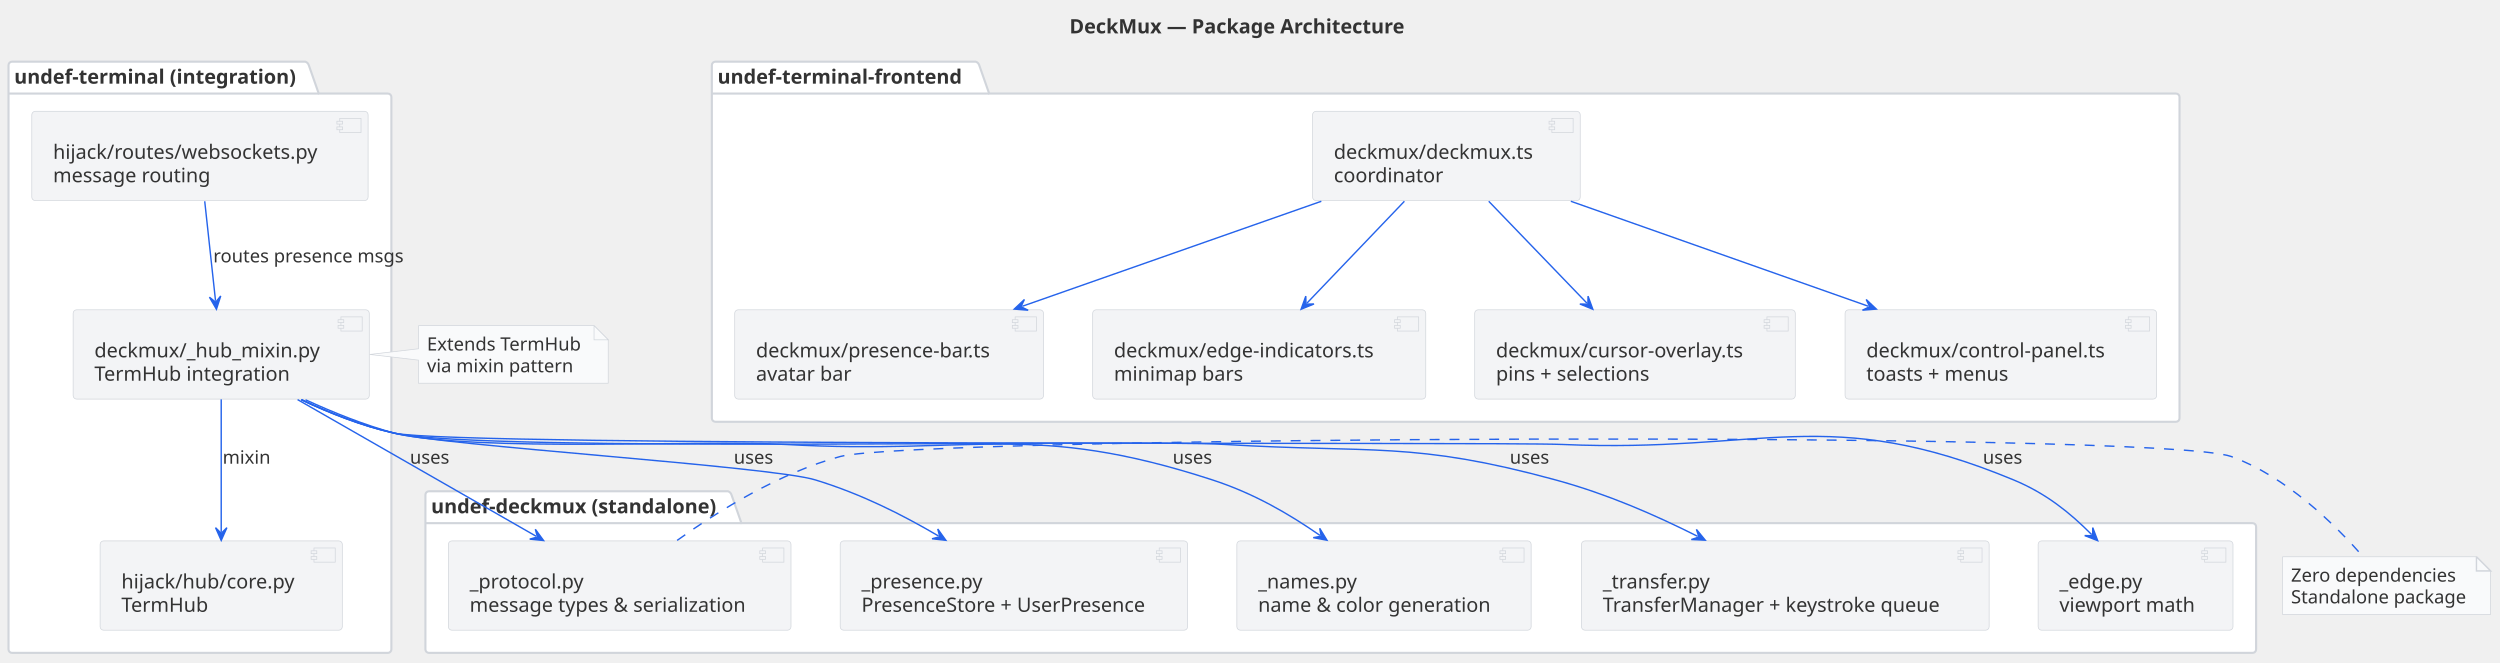
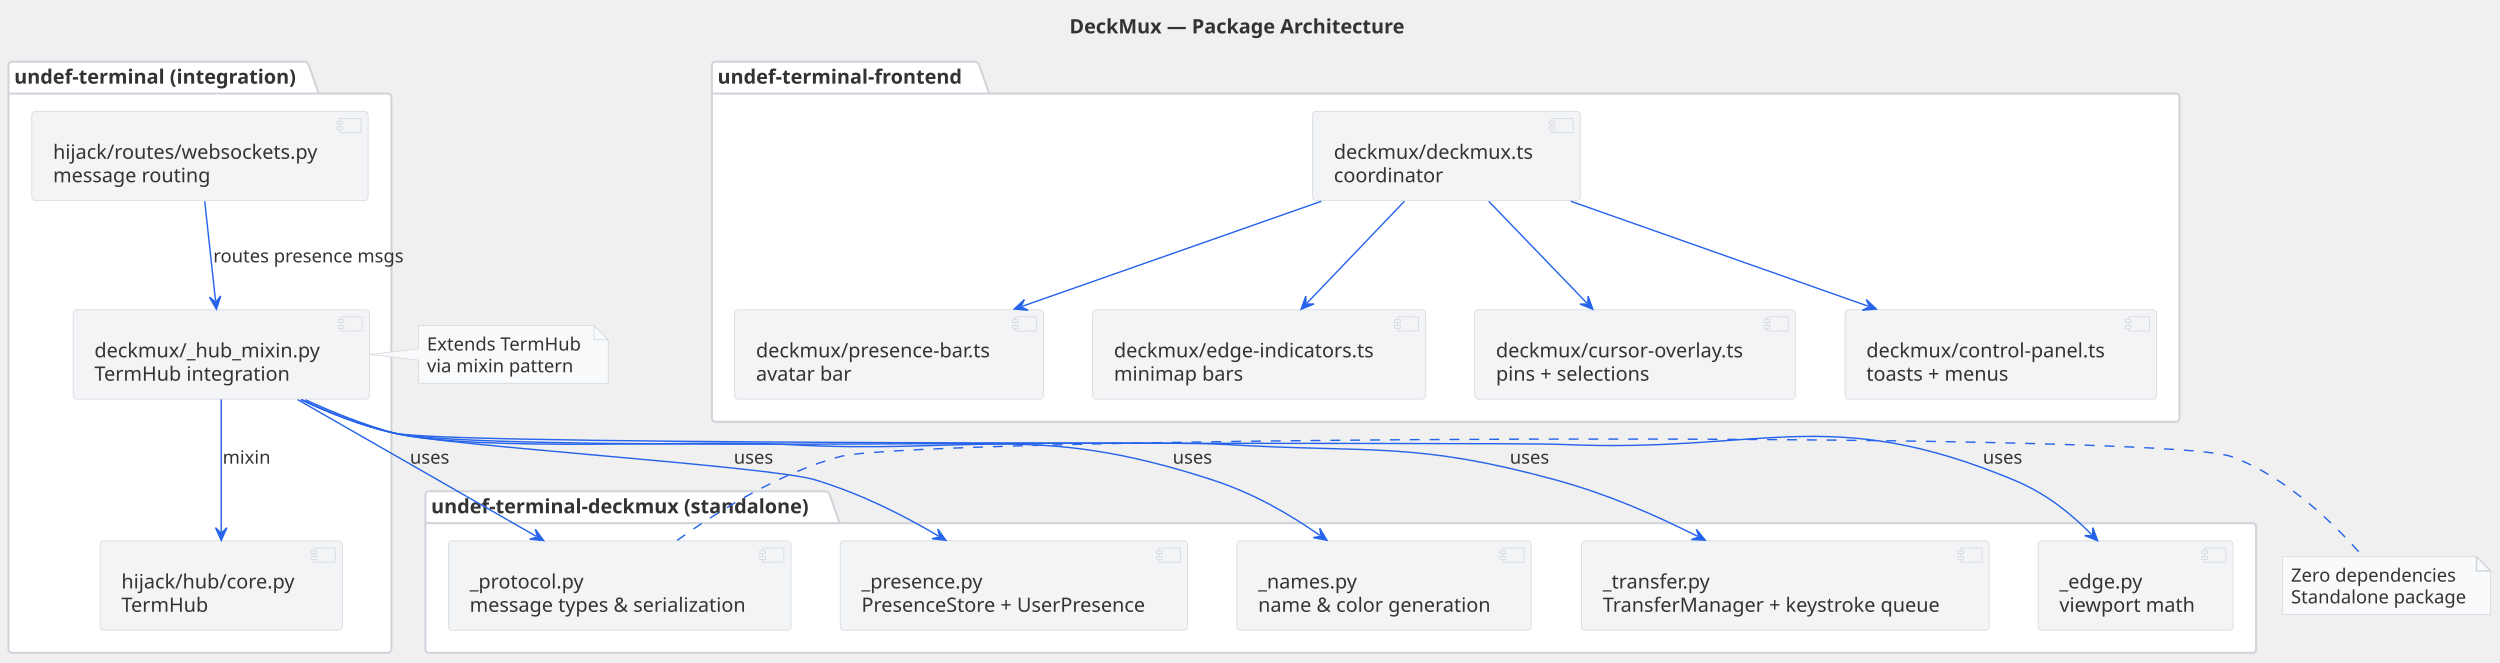
<svg xmlns="http://www.w3.org/2000/svg" contentStyleType="text/css" data-diagram-type="DESCRIPTION" height="467px" preserveAspectRatio="none" style="width:1763px;height:467px;background:#FFFFFF;" version="1.1" viewBox="0 0 1763 467" width="1763px" zoomAndPan="magnify">
  <defs />
  <g>
    <g class="title" data-source-line="4">
      <text fill="#333333" font-family="sans-serif" font-size="14" font-weight="bold" lengthAdjust="spacing" textLength="241.062" x="754.166" y="23.535">DeckMux — Package Architecture</text>
    </g>
-     <g class="cluster" data-qualified-name="undef-deckmux .standalone." data-source-line="16" id="ent0002">
-       <path d="M302.5,346.438 L513.35,346.438 A3.75,3.75 0 0 1 515.85,348.938 L522.85,368.927 L1588.5,368.927 A2.5,2.5 0 0 1 1591,371.427 L1591,457.918 A2.5,2.5 0 0 1 1588.5,460.418 L302.5,460.418 A2.5,2.5 0 0 1 300,457.918 L300,348.938 A2.5,2.5 0 0 1 302.5,346.438" fill="#FFFFFF" style="stroke:#D1D5DB;stroke-width:1.5;" />
-       <line style="stroke:#D1D5DB;stroke-width:1.5;" x1="300" x2="522.85" y1="368.927" y2="368.927" />
-       <text fill="#333333" font-family="sans-serif" font-size="14" font-weight="bold" lengthAdjust="spacing" textLength="209.85" x="304" y="361.973">undef-deckmux (standalone)</text>
+     <g class="cluster" data-qualified-name="undef-terminal-deckmux .standalone." data-source-line="16" id="ent0002">
+       <path d="M302.5,346.438 L582.639,346.438 A3.75,3.75 0 0 1 585.139,348.938 L592.139,368.927 L1588.5,368.927 A2.5,2.5 0 0 1 1591,371.427 L1591,457.918 A2.5,2.5 0 0 1 1588.5,460.418 L302.5,460.418 A2.5,2.5 0 0 1 300,457.918 L300,348.938 A2.5,2.5 0 0 1 302.5,346.438" fill="#FFFFFF" style="stroke:#D1D5DB;stroke-width:1.5;" />
+       <line style="stroke:#D1D5DB;stroke-width:1.5;" x1="300" x2="592.139" y1="368.927" y2="368.927" />
+       <text fill="#333333" font-family="sans-serif" font-size="14" font-weight="bold" lengthAdjust="spacing" textLength="279.139" x="304" y="361.973">undef-terminal-deckmux (standalone)</text>
    </g>
    <g class="cluster" data-qualified-name="undef-terminal .integration." data-source-line="24" id="ent0008">
      <path d="M8.5,43.488 L215.269,43.488 A3.75,3.75 0 0 1 217.769,45.988 L224.769,65.977 L273.5,65.977 A2.5,2.5 0 0 1 276,68.477 L276,457.918 A2.5,2.5 0 0 1 273.5,460.418 L8.5,460.418 A2.5,2.5 0 0 1 6,457.918 L6,45.988 A2.5,2.5 0 0 1 8.5,43.488" fill="#FFFFFF" style="stroke:#D1D5DB;stroke-width:1.5;" />
      <line style="stroke:#D1D5DB;stroke-width:1.5;" x1="6" x2="224.769" y1="65.977" y2="65.977" />
      <text fill="#333333" font-family="sans-serif" font-size="14" font-weight="bold" lengthAdjust="spacing" textLength="205.769" x="10" y="59.023">undef-terminal (integration)</text>
    </g>
    <g class="cluster" data-qualified-name="undef-terminal-frontend" data-source-line="30" id="ent0012">
      <path d="M504.5,43.488 L688.054,43.488 A3.75,3.75 0 0 1 690.554,45.988 L697.554,65.977 L1534.5,65.977 A2.5,2.5 0 0 1 1537,68.477 L1537,294.938 A2.5,2.5 0 0 1 1534.5,297.438 L504.5,297.438 A2.5,2.5 0 0 1 502,294.938 L502,45.988 A2.5,2.5 0 0 1 504.5,43.488" fill="#FFFFFF" style="stroke:#D1D5DB;stroke-width:1.5;" />
      <line style="stroke:#D1D5DB;stroke-width:1.5;" x1="502" x2="697.554" y1="65.977" y2="65.977" />
      <text fill="#333333" font-family="sans-serif" font-size="14" font-weight="bold" lengthAdjust="spacing" textLength="182.554" x="506" y="59.023">undef-terminal-frontend</text>
    </g>
-     <g class="entity" data-qualified-name="undef-deckmux .standalone..PROTO" data-source-line="17" id="ent0003">
+     <g class="entity" data-qualified-name="undef-terminal-deckmux .standalone..PROTO" data-source-line="17" id="ent0003">
      <rect fill="#F3F4F6" height="62.977" rx="2.5" ry="2.5" style="stroke:#D1D5DB;stroke-width:0.5;" width="241.619" x="316.19" y="381.438" />
      <rect fill="#F3F4F6" height="10" style="stroke:#D1D5DB;stroke-width:0.5;" width="15" x="537.809" y="386.438" />
      <rect fill="#F3F4F6" height="2" style="stroke:#D1D5DB;stroke-width:0.5;" width="4" x="535.809" y="388.438" />
      <rect fill="#F3F4F6" height="2" style="stroke:#D1D5DB;stroke-width:0.5;" width="4" x="535.809" y="392.438" />
      <text fill="#333333" font-family="sans-serif" font-size="14" lengthAdjust="spacing" textLength="84.349" x="331.19" y="414.973">_protocol.py</text>
      <text fill="#333333" font-family="sans-serif" font-size="14" lengthAdjust="spacing" textLength="201.619" x="331.19" y="431.462">message types &amp; serialization</text>
    </g>
-     <g class="entity" data-qualified-name="undef-deckmux .standalone..PRESENCE" data-source-line="18" id="ent0004">
+     <g class="entity" data-qualified-name="undef-terminal-deckmux .standalone..PRESENCE" data-source-line="18" id="ent0004">
      <rect fill="#F3F4F6" height="62.977" rx="2.5" ry="2.5" style="stroke:#D1D5DB;stroke-width:0.5;" width="244.982" x="592.51" y="381.438" />
      <rect fill="#F3F4F6" height="10" style="stroke:#D1D5DB;stroke-width:0.5;" width="15" x="817.492" y="386.438" />
      <rect fill="#F3F4F6" height="2" style="stroke:#D1D5DB;stroke-width:0.5;" width="4" x="815.492" y="388.438" />
      <rect fill="#F3F4F6" height="2" style="stroke:#D1D5DB;stroke-width:0.5;" width="4" x="815.492" y="392.438" />
      <text fill="#333333" font-family="sans-serif" font-size="14" lengthAdjust="spacing" textLength="88.491" x="607.51" y="414.973">_presence.py</text>
      <text fill="#333333" font-family="sans-serif" font-size="14" lengthAdjust="spacing" textLength="204.982" x="607.51" y="431.462">PresenceStore + UserPresence</text>
    </g>
-     <g class="entity" data-qualified-name="undef-deckmux .standalone..NAMES" data-source-line="19" id="ent0005">
+     <g class="entity" data-qualified-name="undef-terminal-deckmux .standalone..NAMES" data-source-line="19" id="ent0005">
      <rect fill="#F3F4F6" height="62.977" rx="2.5" ry="2.5" style="stroke:#D1D5DB;stroke-width:0.5;" width="207.535" x="872.23" y="381.438" />
      <rect fill="#F3F4F6" height="10" style="stroke:#D1D5DB;stroke-width:0.5;" width="15" x="1059.765" y="386.438" />
      <rect fill="#F3F4F6" height="2" style="stroke:#D1D5DB;stroke-width:0.5;" width="4" x="1057.765" y="388.438" />
      <rect fill="#F3F4F6" height="2" style="stroke:#D1D5DB;stroke-width:0.5;" width="4" x="1057.765" y="392.438" />
      <text fill="#333333" font-family="sans-serif" font-size="14" lengthAdjust="spacing" textLength="71.982" x="887.23" y="414.973">_names.py</text>
      <text fill="#333333" font-family="sans-serif" font-size="14" lengthAdjust="spacing" textLength="167.535" x="887.23" y="431.462">name &amp; color generation</text>
    </g>
-     <g class="entity" data-qualified-name="undef-deckmux .standalone..XFER" data-source-line="20" id="ent0006">
+     <g class="entity" data-qualified-name="undef-terminal-deckmux .standalone..XFER" data-source-line="20" id="ent0006">
      <rect fill="#F3F4F6" height="62.977" rx="2.5" ry="2.5" style="stroke:#D1D5DB;stroke-width:0.5;" width="287.468" x="1115.27" y="381.438" />
      <rect fill="#F3F4F6" height="10" style="stroke:#D1D5DB;stroke-width:0.5;" width="15" x="1382.738" y="386.438" />
      <rect fill="#F3F4F6" height="2" style="stroke:#D1D5DB;stroke-width:0.5;" width="4" x="1380.738" y="388.438" />
      <rect fill="#F3F4F6" height="2" style="stroke:#D1D5DB;stroke-width:0.5;" width="4" x="1380.738" y="392.438" />
      <text fill="#333333" font-family="sans-serif" font-size="14" lengthAdjust="spacing" textLength="80.753" x="1130.27" y="414.973">_transfer.py</text>
      <text fill="#333333" font-family="sans-serif" font-size="14" lengthAdjust="spacing" textLength="247.468" x="1130.27" y="431.462">TransferManager + keystroke queue</text>
    </g>
-     <g class="entity" data-qualified-name="undef-deckmux .standalone..EDGE" data-source-line="21" id="ent0007">
+     <g class="entity" data-qualified-name="undef-terminal-deckmux .standalone..EDGE" data-source-line="21" id="ent0007">
      <rect fill="#F3F4F6" height="62.977" rx="2.5" ry="2.5" style="stroke:#D1D5DB;stroke-width:0.5;" width="137.412" x="1437.29" y="381.438" />
      <rect fill="#F3F4F6" height="10" style="stroke:#D1D5DB;stroke-width:0.5;" width="15" x="1554.702" y="386.438" />
      <rect fill="#F3F4F6" height="2" style="stroke:#D1D5DB;stroke-width:0.5;" width="4" x="1552.702" y="388.438" />
      <rect fill="#F3F4F6" height="2" style="stroke:#D1D5DB;stroke-width:0.5;" width="4" x="1552.702" y="392.438" />
      <text fill="#333333" font-family="sans-serif" font-size="14" lengthAdjust="spacing" textLength="60.696" x="1452.29" y="414.973">_edge.py</text>
      <text fill="#333333" font-family="sans-serif" font-size="14" lengthAdjust="spacing" textLength="97.412" x="1452.29" y="431.462">viewport math</text>
    </g>
    <g class="entity" data-qualified-name="undef-terminal .integration..MIX" data-source-line="25" id="ent0009">
      <rect fill="#F3F4F6" height="62.977" rx="2.5" ry="2.5" style="stroke:#D1D5DB;stroke-width:0.5;" width="208.834" x="51.58" y="218.468" />
      <rect fill="#F3F4F6" height="10" style="stroke:#D1D5DB;stroke-width:0.5;" width="15" x="240.414" y="223.468" />
      <rect fill="#F3F4F6" height="2" style="stroke:#D1D5DB;stroke-width:0.5;" width="4" x="238.414" y="225.468" />
      <rect fill="#F3F4F6" height="2" style="stroke:#D1D5DB;stroke-width:0.5;" width="4" x="238.414" y="229.468" />
      <text fill="#333333" font-family="sans-serif" font-size="14" lengthAdjust="spacing" textLength="168.834" x="66.58" y="252.003">deckmux/_hub_mixin.py</text>
      <text fill="#333333" font-family="sans-serif" font-size="14" lengthAdjust="spacing" textLength="142.201" x="66.58" y="268.492">TermHub integration</text>
    </g>
    <g class="entity" data-qualified-name="undef-terminal .integration..HUB" data-source-line="26" id="ent0010">
      <rect fill="#F3F4F6" height="62.977" rx="2.5" ry="2.5" style="stroke:#D1D5DB;stroke-width:0.5;" width="170.806" x="70.6" y="381.438" />
      <rect fill="#F3F4F6" height="10" style="stroke:#D1D5DB;stroke-width:0.5;" width="15" x="221.406" y="386.438" />
      <rect fill="#F3F4F6" height="2" style="stroke:#D1D5DB;stroke-width:0.5;" width="4" x="219.406" y="388.438" />
      <rect fill="#F3F4F6" height="2" style="stroke:#D1D5DB;stroke-width:0.5;" width="4" x="219.406" y="392.438" />
      <text fill="#333333" font-family="sans-serif" font-size="14" lengthAdjust="spacing" textLength="130.806" x="85.6" y="414.973">hijack/hub/core.py</text>
      <text fill="#333333" font-family="sans-serif" font-size="14" lengthAdjust="spacing" textLength="63.239" x="85.6" y="431.462">TermHub</text>
    </g>
    <g class="entity" data-qualified-name="undef-terminal .integration..WS" data-source-line="27" id="ent0011">
      <rect fill="#F3F4F6" height="62.977" rx="2.5" ry="2.5" style="stroke:#D1D5DB;stroke-width:0.5;" width="237.169" x="22.42" y="78.488" />
      <rect fill="#F3F4F6" height="10" style="stroke:#D1D5DB;stroke-width:0.5;" width="15" x="239.589" y="83.488" />
      <rect fill="#F3F4F6" height="2" style="stroke:#D1D5DB;stroke-width:0.5;" width="4" x="237.589" y="85.488" />
      <rect fill="#F3F4F6" height="2" style="stroke:#D1D5DB;stroke-width:0.5;" width="4" x="237.589" y="89.488" />
      <text fill="#333333" font-family="sans-serif" font-size="14" lengthAdjust="spacing" textLength="197.169" x="37.42" y="112.023">hijack/routes/websockets.py</text>
      <text fill="#333333" font-family="sans-serif" font-size="14" lengthAdjust="spacing" textLength="113.552" x="37.42" y="128.512">message routing</text>
    </g>
    <g class="entity" data-qualified-name="undef-terminal-frontend.COORD" data-source-line="31" id="ent0013">
      <rect fill="#F3F4F6" height="62.977" rx="2.5" ry="2.5" style="stroke:#D1D5DB;stroke-width:0.5;" width="188.764" x="925.62" y="78.488" />
      <rect fill="#F3F4F6" height="10" style="stroke:#D1D5DB;stroke-width:0.5;" width="15" x="1094.384" y="83.488" />
      <rect fill="#F3F4F6" height="2" style="stroke:#D1D5DB;stroke-width:0.5;" width="4" x="1092.384" y="85.488" />
      <rect fill="#F3F4F6" height="2" style="stroke:#D1D5DB;stroke-width:0.5;" width="4" x="1092.384" y="89.488" />
      <text fill="#333333" font-family="sans-serif" font-size="14" lengthAdjust="spacing" textLength="148.764" x="940.62" y="112.023">deckmux/deckmux.ts</text>
      <text fill="#333333" font-family="sans-serif" font-size="14" lengthAdjust="spacing" textLength="78.941" x="940.62" y="128.512">coordinator</text>
    </g>
    <g class="entity" data-qualified-name="undef-terminal-frontend.BAR" data-source-line="32" id="ent0014">
      <rect fill="#F3F4F6" height="62.977" rx="2.5" ry="2.5" style="stroke:#D1D5DB;stroke-width:0.5;" width="217.762" x="518.12" y="218.468" />
      <rect fill="#F3F4F6" height="10" style="stroke:#D1D5DB;stroke-width:0.5;" width="15" x="715.882" y="223.468" />
      <rect fill="#F3F4F6" height="2" style="stroke:#D1D5DB;stroke-width:0.5;" width="4" x="713.882" y="225.468" />
      <rect fill="#F3F4F6" height="2" style="stroke:#D1D5DB;stroke-width:0.5;" width="4" x="713.882" y="229.468" />
      <text fill="#333333" font-family="sans-serif" font-size="14" lengthAdjust="spacing" textLength="177.762" x="533.12" y="252.003">deckmux/presence-bar.ts</text>
      <text fill="#333333" font-family="sans-serif" font-size="14" lengthAdjust="spacing" textLength="68.106" x="533.12" y="268.492">avatar bar</text>
    </g>
    <g class="entity" data-qualified-name="undef-terminal-frontend.EDGE_UI" data-source-line="33" id="ent0015">
      <rect fill="#F3F4F6" height="62.977" rx="2.5" ry="2.5" style="stroke:#D1D5DB;stroke-width:0.5;" width="234.893" x="770.55" y="218.468" />
      <rect fill="#F3F4F6" height="10" style="stroke:#D1D5DB;stroke-width:0.5;" width="15" x="985.443" y="223.468" />
      <rect fill="#F3F4F6" height="2" style="stroke:#D1D5DB;stroke-width:0.5;" width="4" x="983.443" y="225.468" />
      <rect fill="#F3F4F6" height="2" style="stroke:#D1D5DB;stroke-width:0.5;" width="4" x="983.443" y="229.468" />
      <text fill="#333333" font-family="sans-serif" font-size="14" lengthAdjust="spacing" textLength="194.893" x="785.55" y="252.003">deckmux/edge-indicators.ts</text>
      <text fill="#333333" font-family="sans-serif" font-size="14" lengthAdjust="spacing" textLength="93.304" x="785.55" y="268.492">minimap bars</text>
    </g>
    <g class="entity" data-qualified-name="undef-terminal-frontend.CURSOR" data-source-line="34" id="ent0016">
      <rect fill="#F3F4F6" height="62.977" rx="2.5" ry="2.5" style="stroke:#D1D5DB;stroke-width:0.5;" width="226.074" x="1039.96" y="218.468" />
      <rect fill="#F3F4F6" height="10" style="stroke:#D1D5DB;stroke-width:0.5;" width="15" x="1246.034" y="223.468" />
      <rect fill="#F3F4F6" height="2" style="stroke:#D1D5DB;stroke-width:0.5;" width="4" x="1244.034" y="225.468" />
      <rect fill="#F3F4F6" height="2" style="stroke:#D1D5DB;stroke-width:0.5;" width="4" x="1244.034" y="229.468" />
      <text fill="#333333" font-family="sans-serif" font-size="14" lengthAdjust="spacing" textLength="186.074" x="1054.96" y="252.003">deckmux/cursor-overlay.ts</text>
      <text fill="#333333" font-family="sans-serif" font-size="14" lengthAdjust="spacing" textLength="116.334" x="1054.96" y="268.492">pins + selections</text>
    </g>
    <g class="entity" data-qualified-name="undef-terminal-frontend.CTRL" data-source-line="35" id="ent0017">
      <rect fill="#F3F4F6" height="62.977" rx="2.5" ry="2.5" style="stroke:#D1D5DB;stroke-width:0.5;" width="219.703" x="1301.15" y="218.468" />
      <rect fill="#F3F4F6" height="10" style="stroke:#D1D5DB;stroke-width:0.5;" width="15" x="1500.853" y="223.468" />
      <rect fill="#F3F4F6" height="2" style="stroke:#D1D5DB;stroke-width:0.5;" width="4" x="1498.853" y="225.468" />
      <rect fill="#F3F4F6" height="2" style="stroke:#D1D5DB;stroke-width:0.5;" width="4" x="1498.853" y="229.468" />
      <text fill="#333333" font-family="sans-serif" font-size="14" lengthAdjust="spacing" textLength="179.703" x="1316.15" y="252.003">deckmux/control-panel.ts</text>
      <text fill="#333333" font-family="sans-serif" font-size="14" lengthAdjust="spacing" textLength="106.449" x="1316.15" y="268.492">toasts + menus</text>
    </g>
    <g class="entity" data-qualified-name="GMN29" data-source-line="51" id="ent0030">
      <path d="M1609.61,392.618 L1609.61,433.239 L1756.395,433.239 L1756.395,402.618 L1746.395,392.618 L1609.61,392.618" fill="#F9FAFB" style="stroke:#D1D5DB;stroke-width:0.5;" />
      <path d="M1746.395,392.618 L1746.395,402.618 L1756.395,402.618 L1746.395,392.618" fill="#F9FAFB" style="stroke:#D1D5DB;stroke-width:1;" />
      <text fill="#333333" font-family="sans-serif" font-size="13" lengthAdjust="spacing" textLength="119.215" x="1615.61" y="410.187">Zero dependencies</text>
      <text fill="#333333" font-family="sans-serif" font-size="13" lengthAdjust="spacing" textLength="125.785" x="1615.61" y="425.497">Standalone package</text>
    </g>
    <g class="entity" data-qualified-name="GMN32" data-source-line="52" id="ent0033">
      <path d="M295.08,229.638 L295.08,245.958 L260.61,249.958 L295.08,253.958 L295.08,270.259 A0,0 0 0 0 295.08,270.259 L428.916,270.259 A0,0 0 0 0 428.916,270.259 L428.916,239.638 L418.916,229.638 L295.08,229.638 A0,0 0 0 0 295.08,229.638" fill="#F9FAFB" style="stroke:#D1D5DB;stroke-width:0.5;" />
      <path d="M418.916,229.638 L418.916,239.638 L428.916,239.638 L418.916,229.638" fill="#F9FAFB" style="stroke:#D1D5DB;stroke-width:0.5;" />
      <text fill="#333333" font-family="sans-serif" font-size="13" lengthAdjust="spacing" textLength="112.836" x="301.08" y="247.207">Extends TermHub</text>
      <text fill="#333333" font-family="sans-serif" font-size="13" lengthAdjust="spacing" textLength="107.301" x="301.08" y="262.517">via mixin pattern</text>
    </g>
    <g class="link" data-entity-1="ent0009" data-entity-2="ent0003" data-link-type="dependency" data-source-line="38" id="lnk18">
      <path d="M209.85,281.798 C259.73,310.378 328.303,349.666 378.134,378.206" fill="none" id="MIX-to-PROTO" style="stroke:#2563EB;stroke-width:1;" />
      <polygon fill="#2563EB" points="383.34,381.188,377.518,373.244,379.001,378.703,373.542,380.186,383.34,381.188" style="stroke:#2563EB;stroke-width:1;" />
      <text fill="#333333" font-family="sans-serif" font-size="13" lengthAdjust="spacing" textLength="28.564" x="289.07" y="327.007">uses</text>
    </g>
    <g class="link" data-entity-1="ent0009" data-entity-2="ent0004" data-link-type="dependency" data-source-line="39" id="lnk19">
      <path d="M215.45,281.928 C234.92,290.858 256.96,299.728 278,305.438 C310.04,314.148 543.25,328.728 575,338.438 C607.29,348.328 635.695,362.641 661.865,378.001" fill="none" id="MIX-to-PRESENCE" style="stroke:#2563EB;stroke-width:1;" />
      <polygon fill="#2563EB" points="667.04,381.038,661.303,373.033,662.728,378.507,657.253,379.932,667.04,381.038" style="stroke:#2563EB;stroke-width:1;" />
      <text fill="#333333" font-family="sans-serif" font-size="13" lengthAdjust="spacing" textLength="28.564" x="517.46" y="327.007">uses</text>
    </g>
    <g class="link" data-entity-1="ent0009" data-entity-2="ent0005" data-link-type="dependency" data-source-line="40" id="lnk20">
      <path d="M212.73,281.818 C232.76,291.208 255.84,300.378 278,305.438 C337.82,319.098 492.74,310.008 554,313.438 C688.03,320.948 727.34,296.938 855,338.438 C883.98,347.868 908.347,361.983 930.847,377.563" fill="none" id="MIX-to-NAMES" style="stroke:#2563EB;stroke-width:1;" />
      <polygon fill="#2563EB" points="935.78,380.978,930.658,372.566,931.669,378.132,926.104,379.143,935.78,380.978" style="stroke:#2563EB;stroke-width:1;" />
      <text fill="#333333" font-family="sans-serif" font-size="13" lengthAdjust="spacing" textLength="28.564" x="826.96" y="327.007">uses</text>
    </g>
    <g class="link" data-entity-1="ent0009" data-entity-2="ent0006" data-link-type="dependency" data-source-line="41" id="lnk21">
      <path d="M212.38,281.868 C232.48,291.328 255.69,300.528 278,305.438 C341.59,319.448 799,309.518 864,313.438 C967.96,319.718 996.52,311.028 1097,338.438 C1133.5,348.398 1166.8,362.962 1197.2,378.252" fill="none" id="MIX-to-XFER" style="stroke:#2563EB;stroke-width:1;" />
      <polygon fill="#2563EB" points="1202.56,380.948,1196.317,373.331,1198.093,378.702,1192.722,380.478,1202.56,380.948" style="stroke:#2563EB;stroke-width:1;" />
      <text fill="#333333" font-family="sans-serif" font-size="13" lengthAdjust="spacing" textLength="28.564" x="1064.68" y="327.007">uses</text>
    </g>
    <g class="link" data-entity-1="ent0009" data-entity-2="ent0007" data-link-type="dependency" data-source-line="42" id="lnk22">
      <path d="M212.37,281.918 C232.47,291.378 255.68,300.568 278,305.438 C322.73,315.198 1056.26,311.428 1102,313.438 C1243.63,319.688 1289.03,284.178 1420,338.438 C1442.68,347.838 1459.494,361.319 1475.074,377.019" fill="none" id="MIX-to-EDGE" style="stroke:#2563EB;stroke-width:1;" />
      <polygon fill="#2563EB" points="1479.3,381.278,1475.8,372.072,1475.778,377.729,1470.121,377.707,1479.3,381.278" style="stroke:#2563EB;stroke-width:1;" />
      <text fill="#333333" font-family="sans-serif" font-size="13" lengthAdjust="spacing" textLength="28.564" x="1398.31" y="327.007">uses</text>
    </g>
    <g class="link" data-entity-1="ent0009" data-entity-2="ent0010" data-link-type="dependency" data-source-line="43" id="lnk23">
      <path d="M156,281.608 C156,310.168 156,346.508 156,375.108" fill="none" id="MIX-to-HUB" style="stroke:#2563EB;stroke-width:1;" />
      <polygon fill="#2563EB" points="156,381.108,160,372.108,156,376.108,152,372.108,156,381.108" style="stroke:#2563EB;stroke-width:1;" />
      <text fill="#333333" font-family="sans-serif" font-size="13" lengthAdjust="spacing" textLength="35.693" x="157" y="327.007">mixin</text>
    </g>
    <g class="link" data-entity-1="ent0011" data-entity-2="ent0009" data-link-type="dependency" data-source-line="44" id="lnk24">
      <path d="M144.37,141.938 C146.84,164.668 149.534,189.423 151.994,212.123" fill="none" id="WS-to-MIX" style="stroke:#2563EB;stroke-width:1;" />
      <polygon fill="#2563EB" points="152.64,218.088,155.647,208.71,152.101,213.117,147.694,209.572,152.64,218.088" style="stroke:#2563EB;stroke-width:1;" />
      <text fill="#333333" font-family="sans-serif" font-size="13" lengthAdjust="spacing" textLength="138.411" x="150.4" y="185.037">routes presence msgs</text>
    </g>
    <g class="link" data-entity-1="ent0013" data-entity-2="ent0014" data-link-type="dependency" data-source-line="46" id="lnk25">
      <path d="M931.8,141.938 C867.19,164.628 785.521,193.301 720.901,215.981" fill="none" id="COORD-to-BAR" style="stroke:#2563EB;stroke-width:1;" />
      <polygon fill="#2563EB" points="715.24,217.968,725.057,218.762,719.958,216.312,722.408,211.214,715.24,217.968" style="stroke:#2563EB;stroke-width:1;" />
    </g>
    <g class="link" data-entity-1="ent0013" data-entity-2="ent0015" data-link-type="dependency" data-source-line="47" id="lnk26">
      <path d="M990.38,141.938 C968.64,164.668 943.388,191.053 921.668,213.753" fill="none" id="COORD-to-EDGE_UI" style="stroke:#2563EB;stroke-width:1;" />
      <polygon fill="#2563EB" points="917.52,218.088,926.632,214.351,920.977,214.476,920.852,208.82,917.52,218.088" style="stroke:#2563EB;stroke-width:1;" />
    </g>
    <g class="link" data-entity-1="ent0013" data-entity-2="ent0016" data-link-type="dependency" data-source-line="48" id="lnk27">
      <path d="M1049.85,141.938 C1071.75,164.668 1097.206,191.068 1119.086,213.768" fill="none" id="COORD-to-CURSOR" style="stroke:#2563EB;stroke-width:1;" />
      <polygon fill="#2563EB" points="1123.25,218.088,1119.884,208.832,1119.78,214.488,1114.124,214.384,1123.25,218.088" style="stroke:#2563EB;stroke-width:1;" />
    </g>
    <g class="link" data-entity-1="ent0013" data-entity-2="ent0017" data-link-type="dependency" data-source-line="49" id="lnk28">
      <path d="M1107.75,141.938 C1172.03,164.628 1253.252,193.292 1317.552,215.972" fill="none" id="COORD-to-CTRL" style="stroke:#2563EB;stroke-width:1;" />
      <polygon fill="#2563EB" points="1323.21,217.968,1316.053,211.202,1318.495,216.305,1313.392,218.747,1323.21,217.968" style="stroke:#2563EB;stroke-width:1;" />
    </g>
    <g class="link" data-entity-1="ent0003" data-entity-2="ent0030" data-link-type="association" data-source-line="51" id="lnk31">
      <path d="M477.5,381.098 C507.39,359.728 550.08,333.438 592.5,321.938 C645.1,307.678 1522.24,303.428 1573.5,321.938 C1612.09,335.878 1646.67,369.998 1666.22,392.268" fill="none" id="PROTO-GMN29" style="stroke:#2563EB;stroke-width:1;stroke-dasharray:7,7;" />
    </g>
  </g>
</svg>
